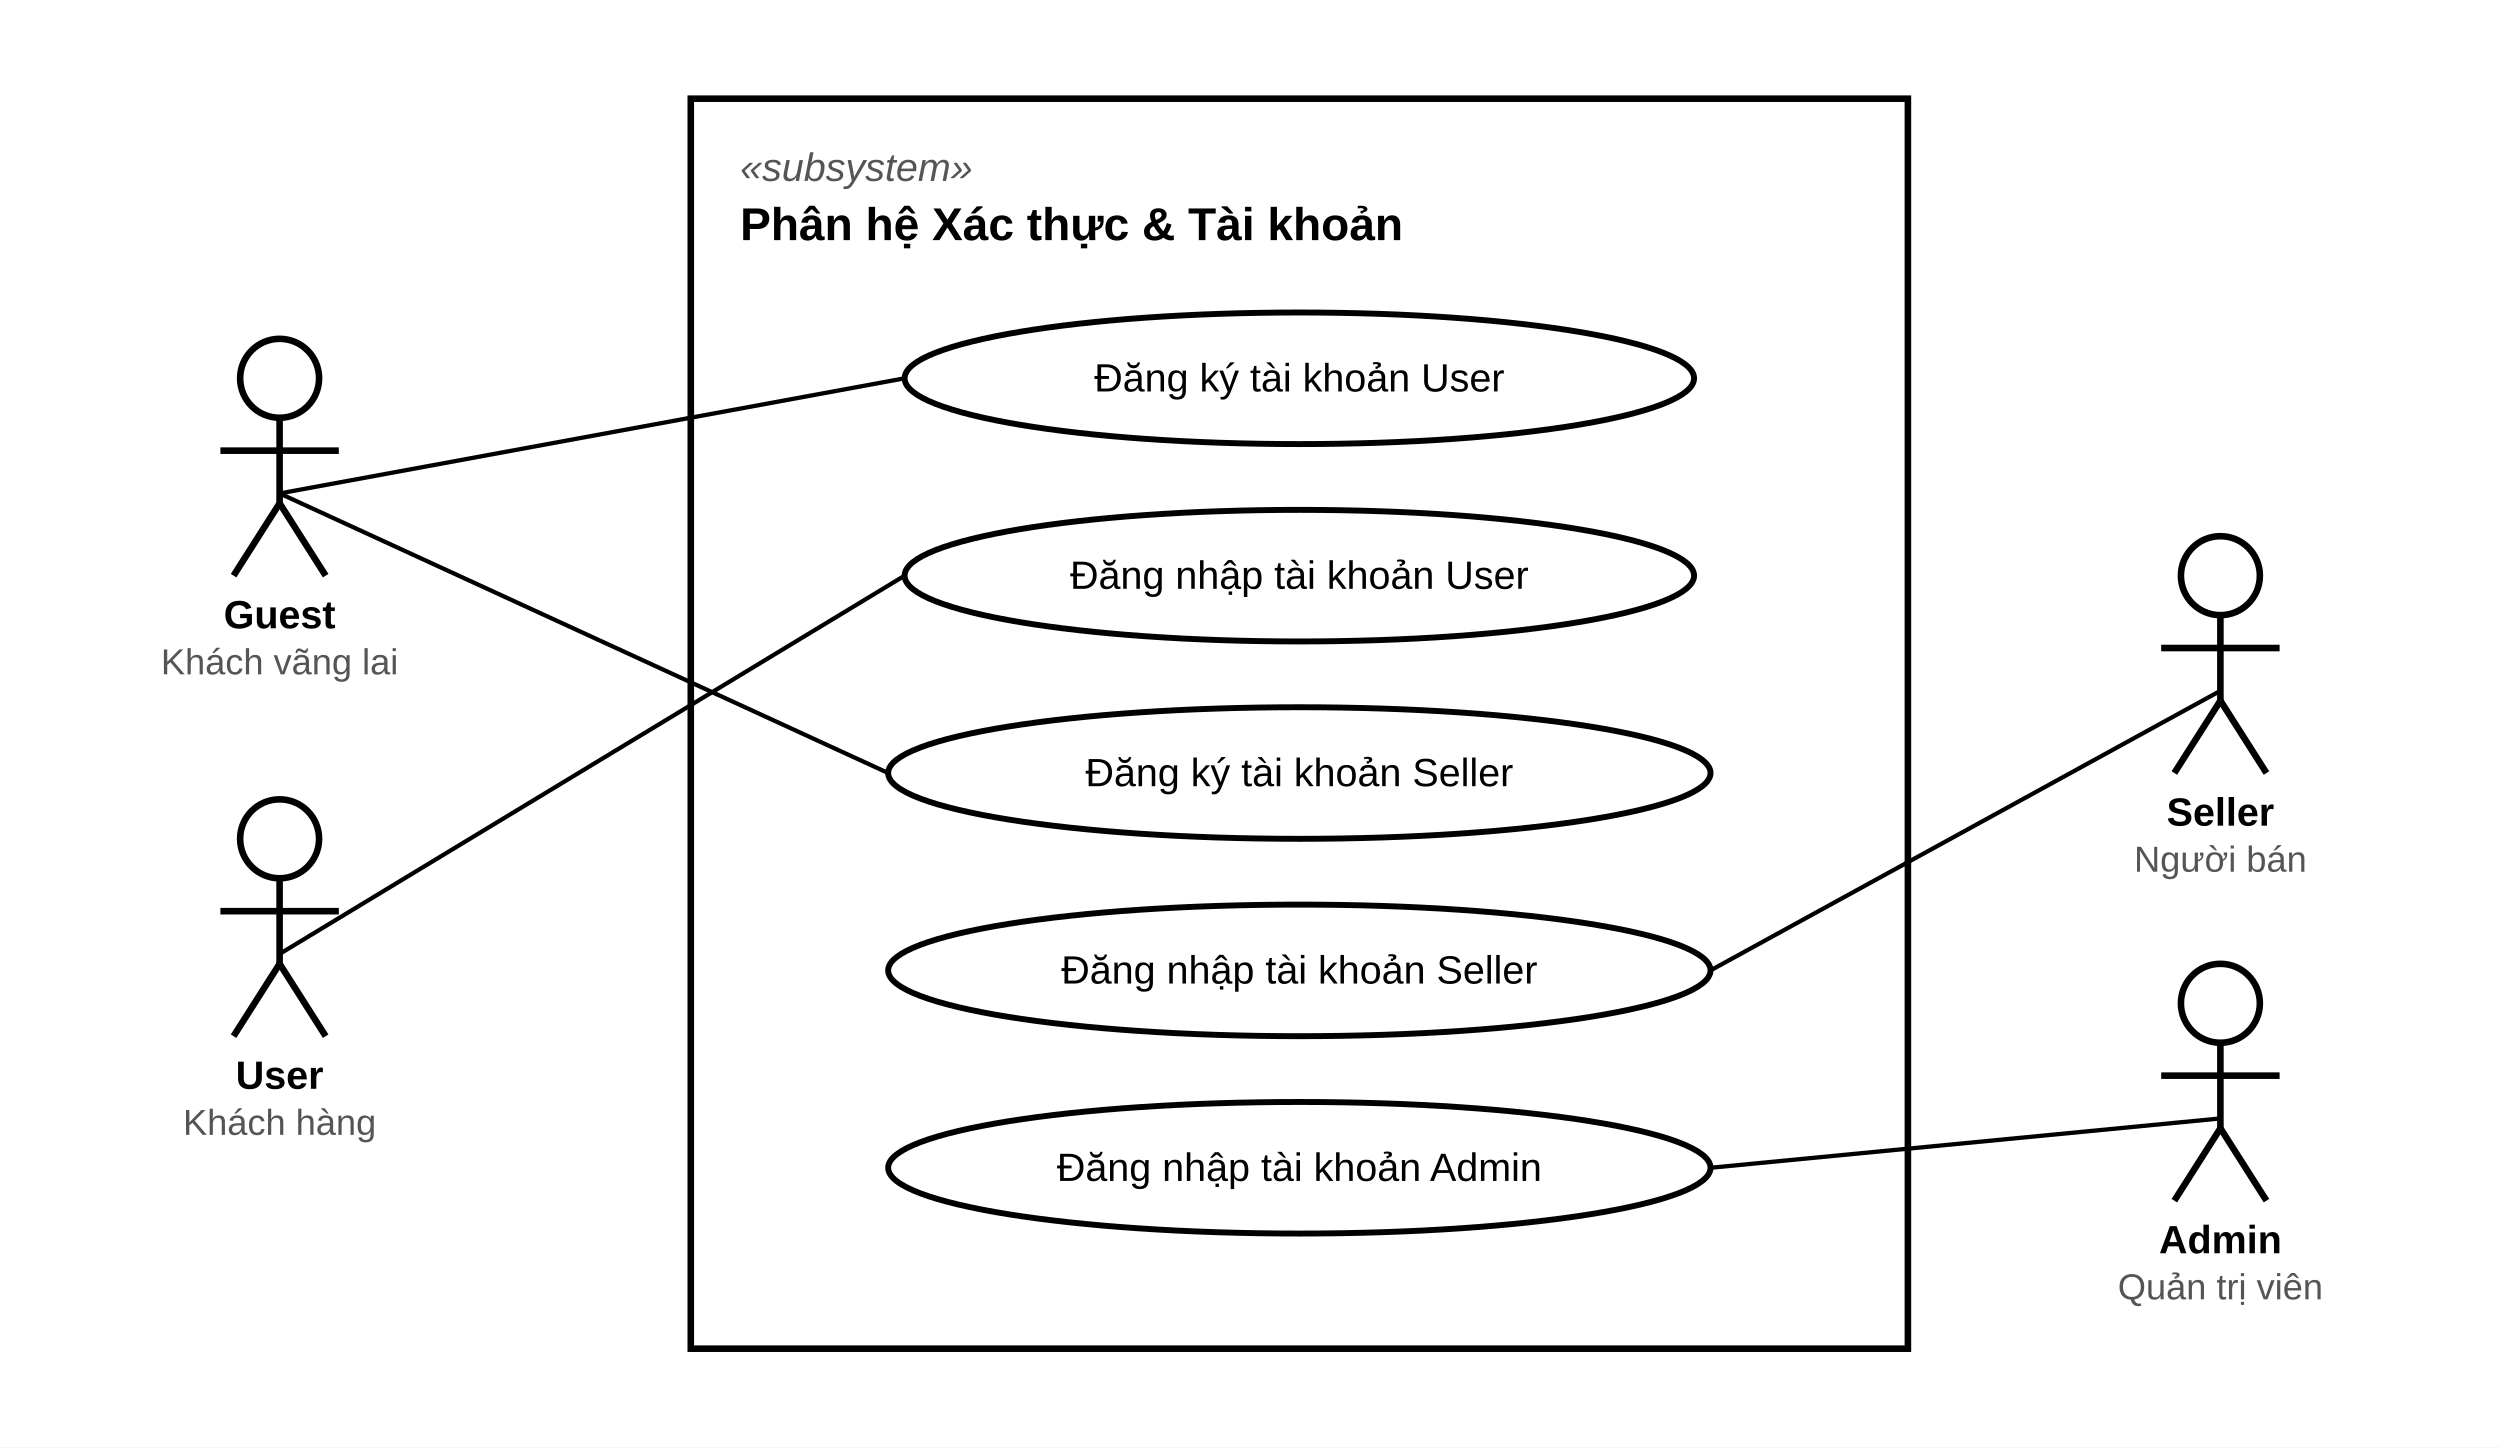
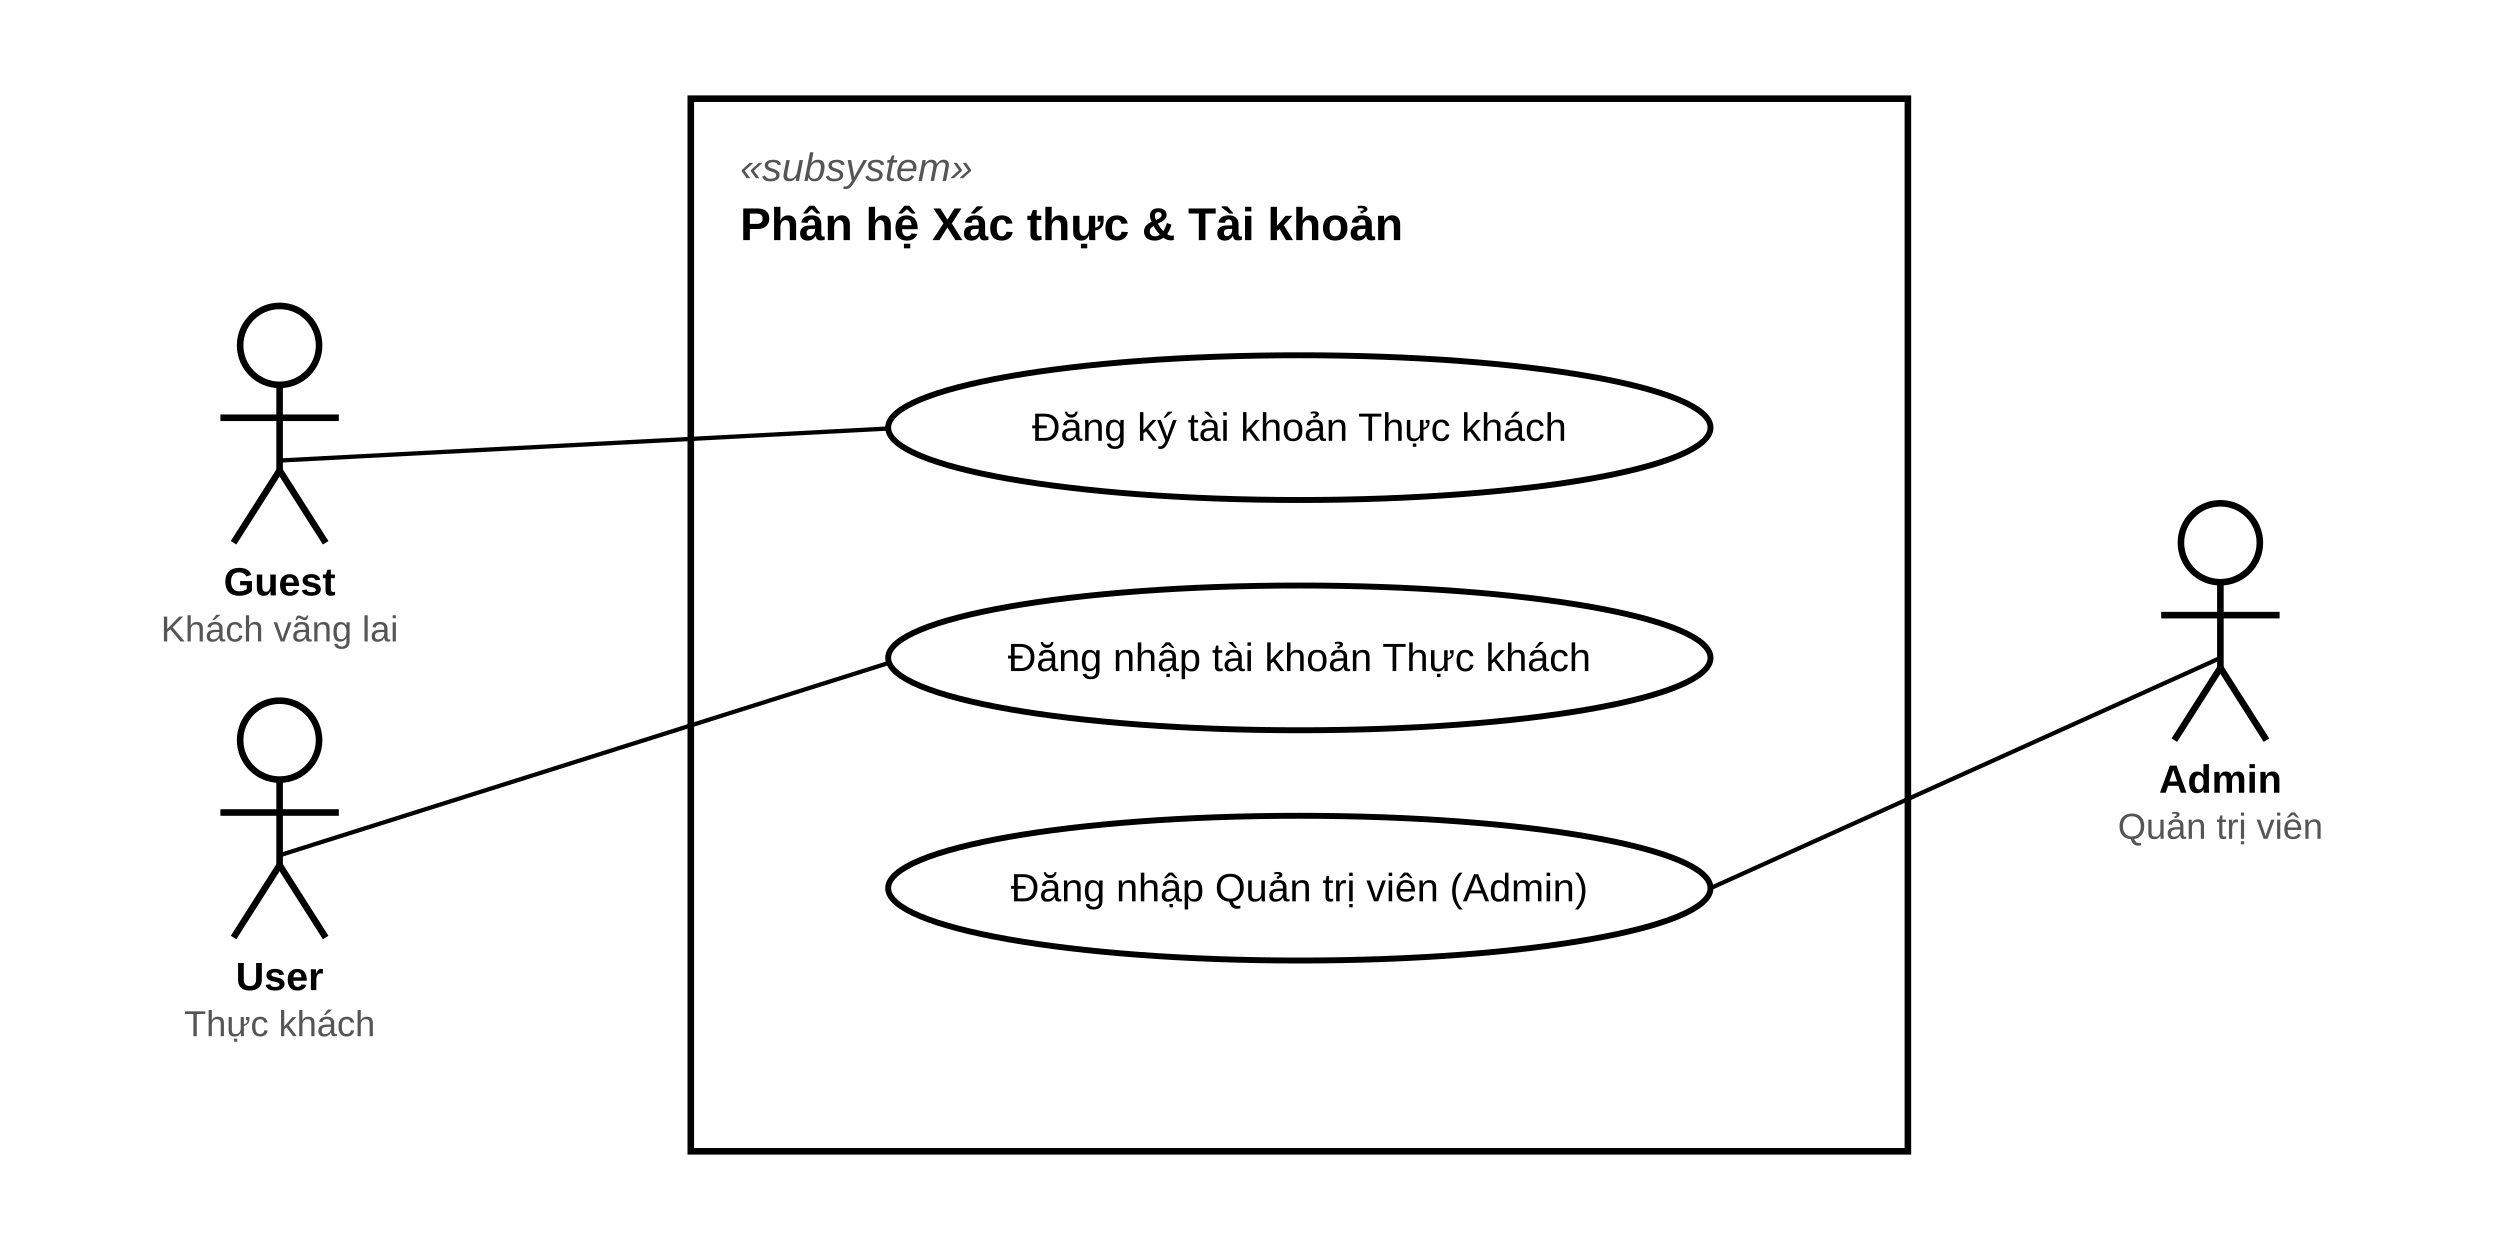
- <svg xmlns="http://www.w3.org/2000/svg" viewBox="0 0 760 440" width="100%" height="100%">
-   <rect width="760" height="440" fill="#FFFFFF" />
-   <rect x="210" y="30" width="370" height="380" fill="#FFFFFF" stroke="#000000" stroke-width="2" />
+ <svg xmlns="http://www.w3.org/2000/svg" viewBox="0 0 760 380" width="100%" height="100%">
+   <rect width="760" height="380" fill="#FFFFFF" />
+   <rect x="210" y="30" width="370" height="320" fill="#FFFFFF" stroke="#000000" stroke-width="2" />
  <text x="225" y="55" font-family="Arial, sans-serif" font-size="12" font-style="italic" fill="#555555">«subsystem»</text>
  <text x="225" y="73" font-family="Arial, sans-serif" font-size="14" font-weight="bold" fill="#000000">Phân hệ Xác thực &amp; Tài khoản</text>
-   <line x1="85" y1="150" x2="275" y2="115" stroke="#000000" stroke-width="1.3" />
-   <line x1="85" y1="150" x2="270" y2="235" stroke="#000000" stroke-width="1.3" />
-   <line x1="85" y1="290" x2="275" y2="175" stroke="#000000" stroke-width="1.3" />
-   <line x1="675" y1="210" x2="520" y2="295" stroke="#000000" stroke-width="1.3" />
-   <line x1="675" y1="340" x2="520" y2="355" stroke="#000000" stroke-width="1.3" />
+   <line x1="85" y1="140" x2="275" y2="130" stroke="#000000" stroke-width="1.3" />
+   <line x1="85" y1="260" x2="275" y2="200" stroke="#000000" stroke-width="1.3" />
+   <line x1="675" y1="200" x2="520" y2="270" stroke="#000000" stroke-width="1.3" />
  <g>
-     <ellipse cx="395" cy="115" rx="120" ry="20" fill="#FFFFFF" stroke="#000000" stroke-width="1.8" />
-     <text x="395" y="119" text-anchor="middle" font-family="Arial, sans-serif" font-size="12" fill="#000000">Đăng ký tài khoản User</text>
+     <ellipse cx="395" cy="130" rx="125" ry="22" fill="#FFFFFF" stroke="#000000" stroke-width="1.8" />
+     <text x="395" y="134" text-anchor="middle" font-family="Arial, sans-serif" font-size="12" fill="#000000">Đăng ký tài khoản Thực khách</text>
  </g>
  <g>
-     <ellipse cx="395" cy="175" rx="120" ry="20" fill="#FFFFFF" stroke="#000000" stroke-width="1.8" />
-     <text x="395" y="179" text-anchor="middle" font-family="Arial, sans-serif" font-size="12" fill="#000000">Đăng nhập tài khoản User</text>
+     <ellipse cx="395" cy="200" rx="125" ry="22" fill="#FFFFFF" stroke="#000000" stroke-width="1.8" />
+     <text x="395" y="204" text-anchor="middle" font-family="Arial, sans-serif" font-size="12" fill="#000000">Đăng nhập tài khoản Thực khách</text>
  </g>
  <g>
-     <ellipse cx="395" cy="235" rx="125" ry="20" fill="#FFFFFF" stroke="#000000" stroke-width="1.8" />
-     <text x="395" y="239" text-anchor="middle" font-family="Arial, sans-serif" font-size="12" fill="#000000">Đăng ký tài khoản Seller</text>
+     <ellipse cx="395" cy="270" rx="125" ry="22" fill="#FFFFFF" stroke="#000000" stroke-width="1.8" />
+     <text x="395" y="274" text-anchor="middle" font-family="Arial, sans-serif" font-size="12" fill="#000000">Đăng nhập Quản trị viên (Admin)</text>
  </g>
  <g>
-     <ellipse cx="395" cy="295" rx="125" ry="20" fill="#FFFFFF" stroke="#000000" stroke-width="1.8" />
-     <text x="395" y="299" text-anchor="middle" font-family="Arial, sans-serif" font-size="12" fill="#000000">Đăng nhập tài khoản Seller</text>
+     <circle cx="85" cy="105" r="12" fill="#FFFFFF" stroke="#000000" stroke-width="2" />
+     <line x1="85" y1="117" x2="85" y2="143" stroke="#000000" stroke-width="2" />
+     <line x1="67" y1="127" x2="103" y2="127" stroke="#000000" stroke-width="2" />
+     <line x1="85" y1="143" x2="71" y2="165" stroke="#000000" stroke-width="2" />
+     <line x1="85" y1="143" x2="99" y2="165" stroke="#000000" stroke-width="2" />
+     <text x="85" y="181" text-anchor="middle" font-family="Arial, sans-serif" font-size="12" font-weight="bold" fill="#000000">Guest</text>
+     <text x="85" y="195" text-anchor="middle" font-family="Arial, sans-serif" font-size="11" fill="#555555">Khách vãng lai</text>
  </g>
  <g>
-     <ellipse cx="395" cy="355" rx="125" ry="20" fill="#FFFFFF" stroke="#000000" stroke-width="1.8" />
-     <text x="395" y="359" text-anchor="middle" font-family="Arial, sans-serif" font-size="12" fill="#000000">Đăng nhập tài khoản Admin</text>
+     <circle cx="85" cy="225" r="12" fill="#FFFFFF" stroke="#000000" stroke-width="2" />
+     <line x1="85" y1="237" x2="85" y2="263" stroke="#000000" stroke-width="2" />
+     <line x1="67" y1="247" x2="103" y2="247" stroke="#000000" stroke-width="2" />
+     <line x1="85" y1="263" x2="71" y2="285" stroke="#000000" stroke-width="2" />
+     <line x1="85" y1="263" x2="99" y2="285" stroke="#000000" stroke-width="2" />
+     <text x="85" y="301" text-anchor="middle" font-family="Arial, sans-serif" font-size="12" font-weight="bold" fill="#000000">User</text>
+     <text x="85" y="315" text-anchor="middle" font-family="Arial, sans-serif" font-size="11" fill="#555555">Thực khách</text>
  </g>
  <g>
-     <circle cx="85" cy="115" r="12" fill="#FFFFFF" stroke="#000000" stroke-width="2" />
-     <line x1="85" y1="127" x2="85" y2="153" stroke="#000000" stroke-width="2" />
-     <line x1="67" y1="137" x2="103" y2="137" stroke="#000000" stroke-width="2" />
-     <line x1="85" y1="153" x2="71" y2="175" stroke="#000000" stroke-width="2" />
-     <line x1="85" y1="153" x2="99" y2="175" stroke="#000000" stroke-width="2" />
-     <text x="85" y="191" text-anchor="middle" font-family="Arial, sans-serif" font-size="12" font-weight="bold" fill="#000000">Guest</text>
-     <text x="85" y="205" text-anchor="middle" font-family="Arial, sans-serif" font-size="11" fill="#555555">Khách vãng lai</text>
-   </g>
-   <g>
-     <circle cx="85" cy="255" r="12" fill="#FFFFFF" stroke="#000000" stroke-width="2" />
-     <line x1="85" y1="267" x2="85" y2="293" stroke="#000000" stroke-width="2" />
-     <line x1="67" y1="277" x2="103" y2="277" stroke="#000000" stroke-width="2" />
-     <line x1="85" y1="293" x2="71" y2="315" stroke="#000000" stroke-width="2" />
-     <line x1="85" y1="293" x2="99" y2="315" stroke="#000000" stroke-width="2" />
-     <text x="85" y="331" text-anchor="middle" font-family="Arial, sans-serif" font-size="12" font-weight="bold" fill="#000000">User</text>
-     <text x="85" y="345" text-anchor="middle" font-family="Arial, sans-serif" font-size="11" fill="#555555">Khách hàng</text>
-   </g>
-   <g>
-     <circle cx="675" cy="175" r="12" fill="#FFFFFF" stroke="#000000" stroke-width="2" />
-     <line x1="675" y1="187" x2="675" y2="213" stroke="#000000" stroke-width="2" />
-     <line x1="657" y1="197" x2="693" y2="197" stroke="#000000" stroke-width="2" />
-     <line x1="675" y1="213" x2="661" y2="235" stroke="#000000" stroke-width="2" />
-     <line x1="675" y1="213" x2="689" y2="235" stroke="#000000" stroke-width="2" />
-     <text x="675" y="251" text-anchor="middle" font-family="Arial, sans-serif" font-size="12" font-weight="bold" fill="#000000">Seller</text>
-     <text x="675" y="265" text-anchor="middle" font-family="Arial, sans-serif" font-size="11" fill="#555555">Người bán</text>
-   </g>
-   <g>
-     <circle cx="675" cy="305" r="12" fill="#FFFFFF" stroke="#000000" stroke-width="2" />
-     <line x1="675" y1="317" x2="675" y2="343" stroke="#000000" stroke-width="2" />
-     <line x1="657" y1="327" x2="693" y2="327" stroke="#000000" stroke-width="2" />
-     <line x1="675" y1="343" x2="661" y2="365" stroke="#000000" stroke-width="2" />
-     <line x1="675" y1="343" x2="689" y2="365" stroke="#000000" stroke-width="2" />
-     <text x="675" y="381" text-anchor="middle" font-family="Arial, sans-serif" font-size="12" font-weight="bold" fill="#000000">Admin</text>
-     <text x="675" y="395" text-anchor="middle" font-family="Arial, sans-serif" font-size="11" fill="#555555">Quản trị viên</text>
+     <circle cx="675" cy="165" r="12" fill="#FFFFFF" stroke="#000000" stroke-width="2" />
+     <line x1="675" y1="177" x2="675" y2="203" stroke="#000000" stroke-width="2" />
+     <line x1="657" y1="187" x2="693" y2="187" stroke="#000000" stroke-width="2" />
+     <line x1="675" y1="203" x2="661" y2="225" stroke="#000000" stroke-width="2" />
+     <line x1="675" y1="203" x2="689" y2="225" stroke="#000000" stroke-width="2" />
+     <text x="675" y="241" text-anchor="middle" font-family="Arial, sans-serif" font-size="12" font-weight="bold" fill="#000000">Admin</text>
+     <text x="675" y="255" text-anchor="middle" font-family="Arial, sans-serif" font-size="11" fill="#555555">Quản trị viên</text>
  </g>
</svg>
